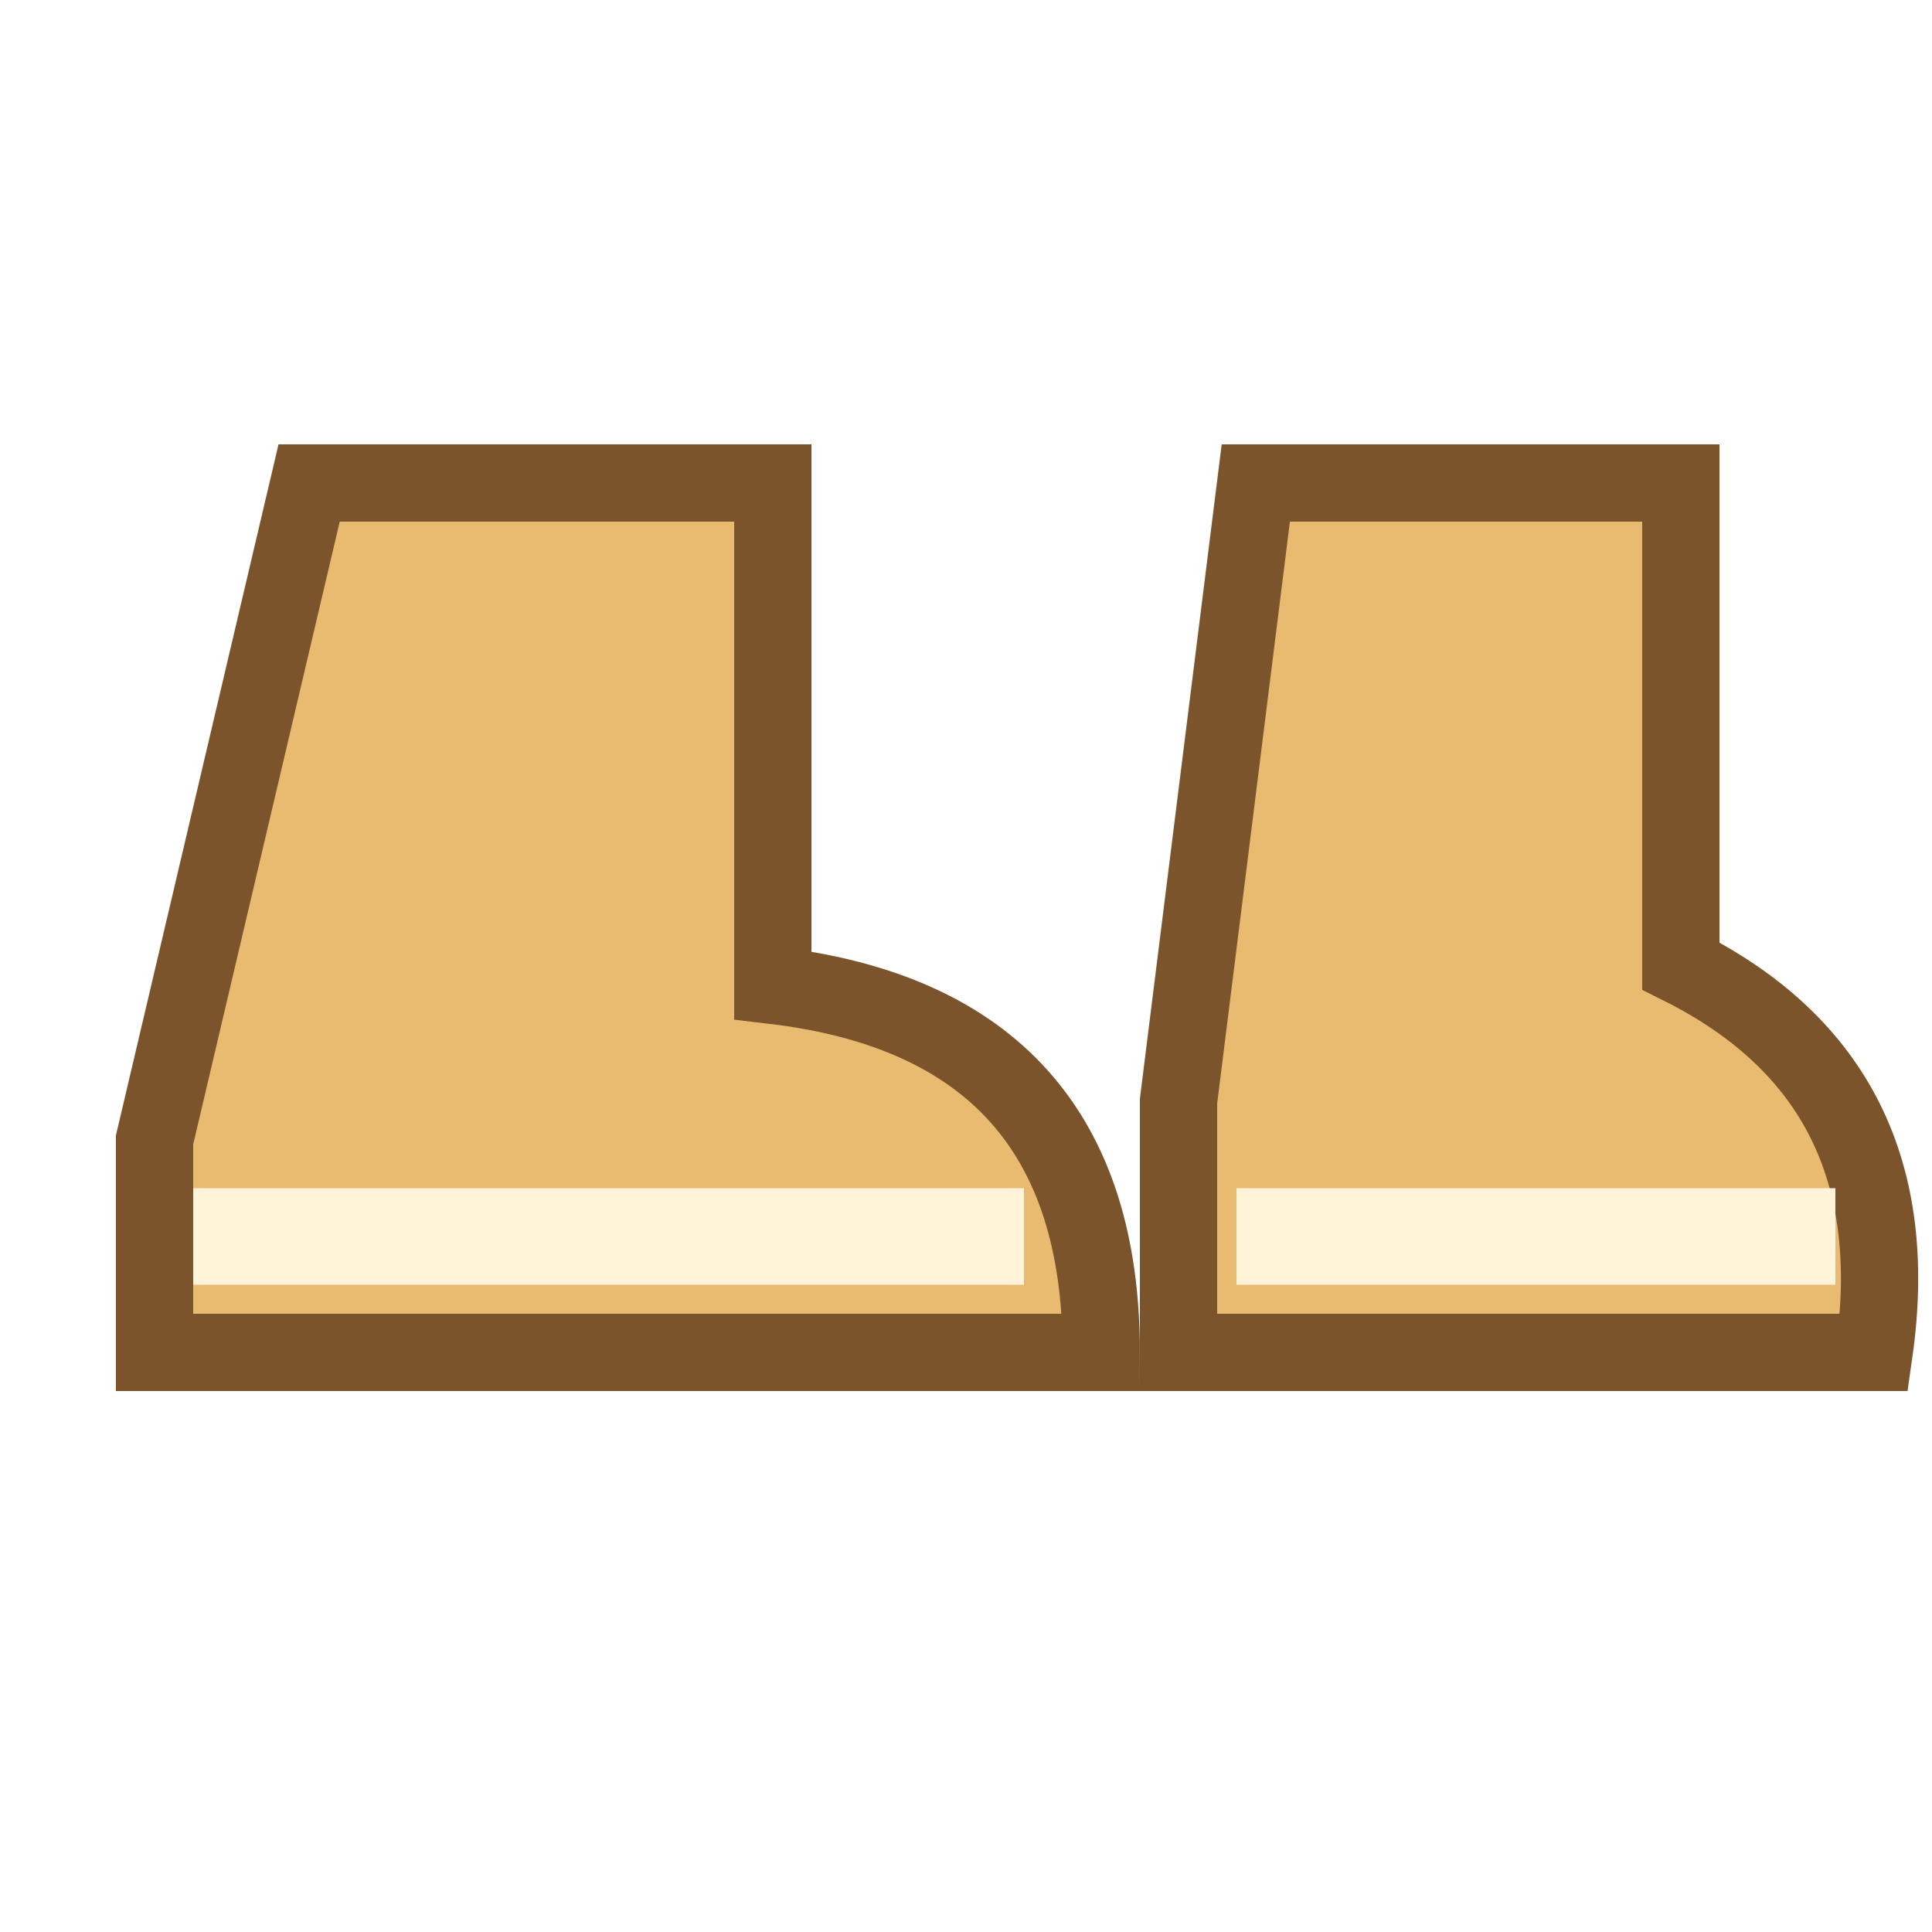
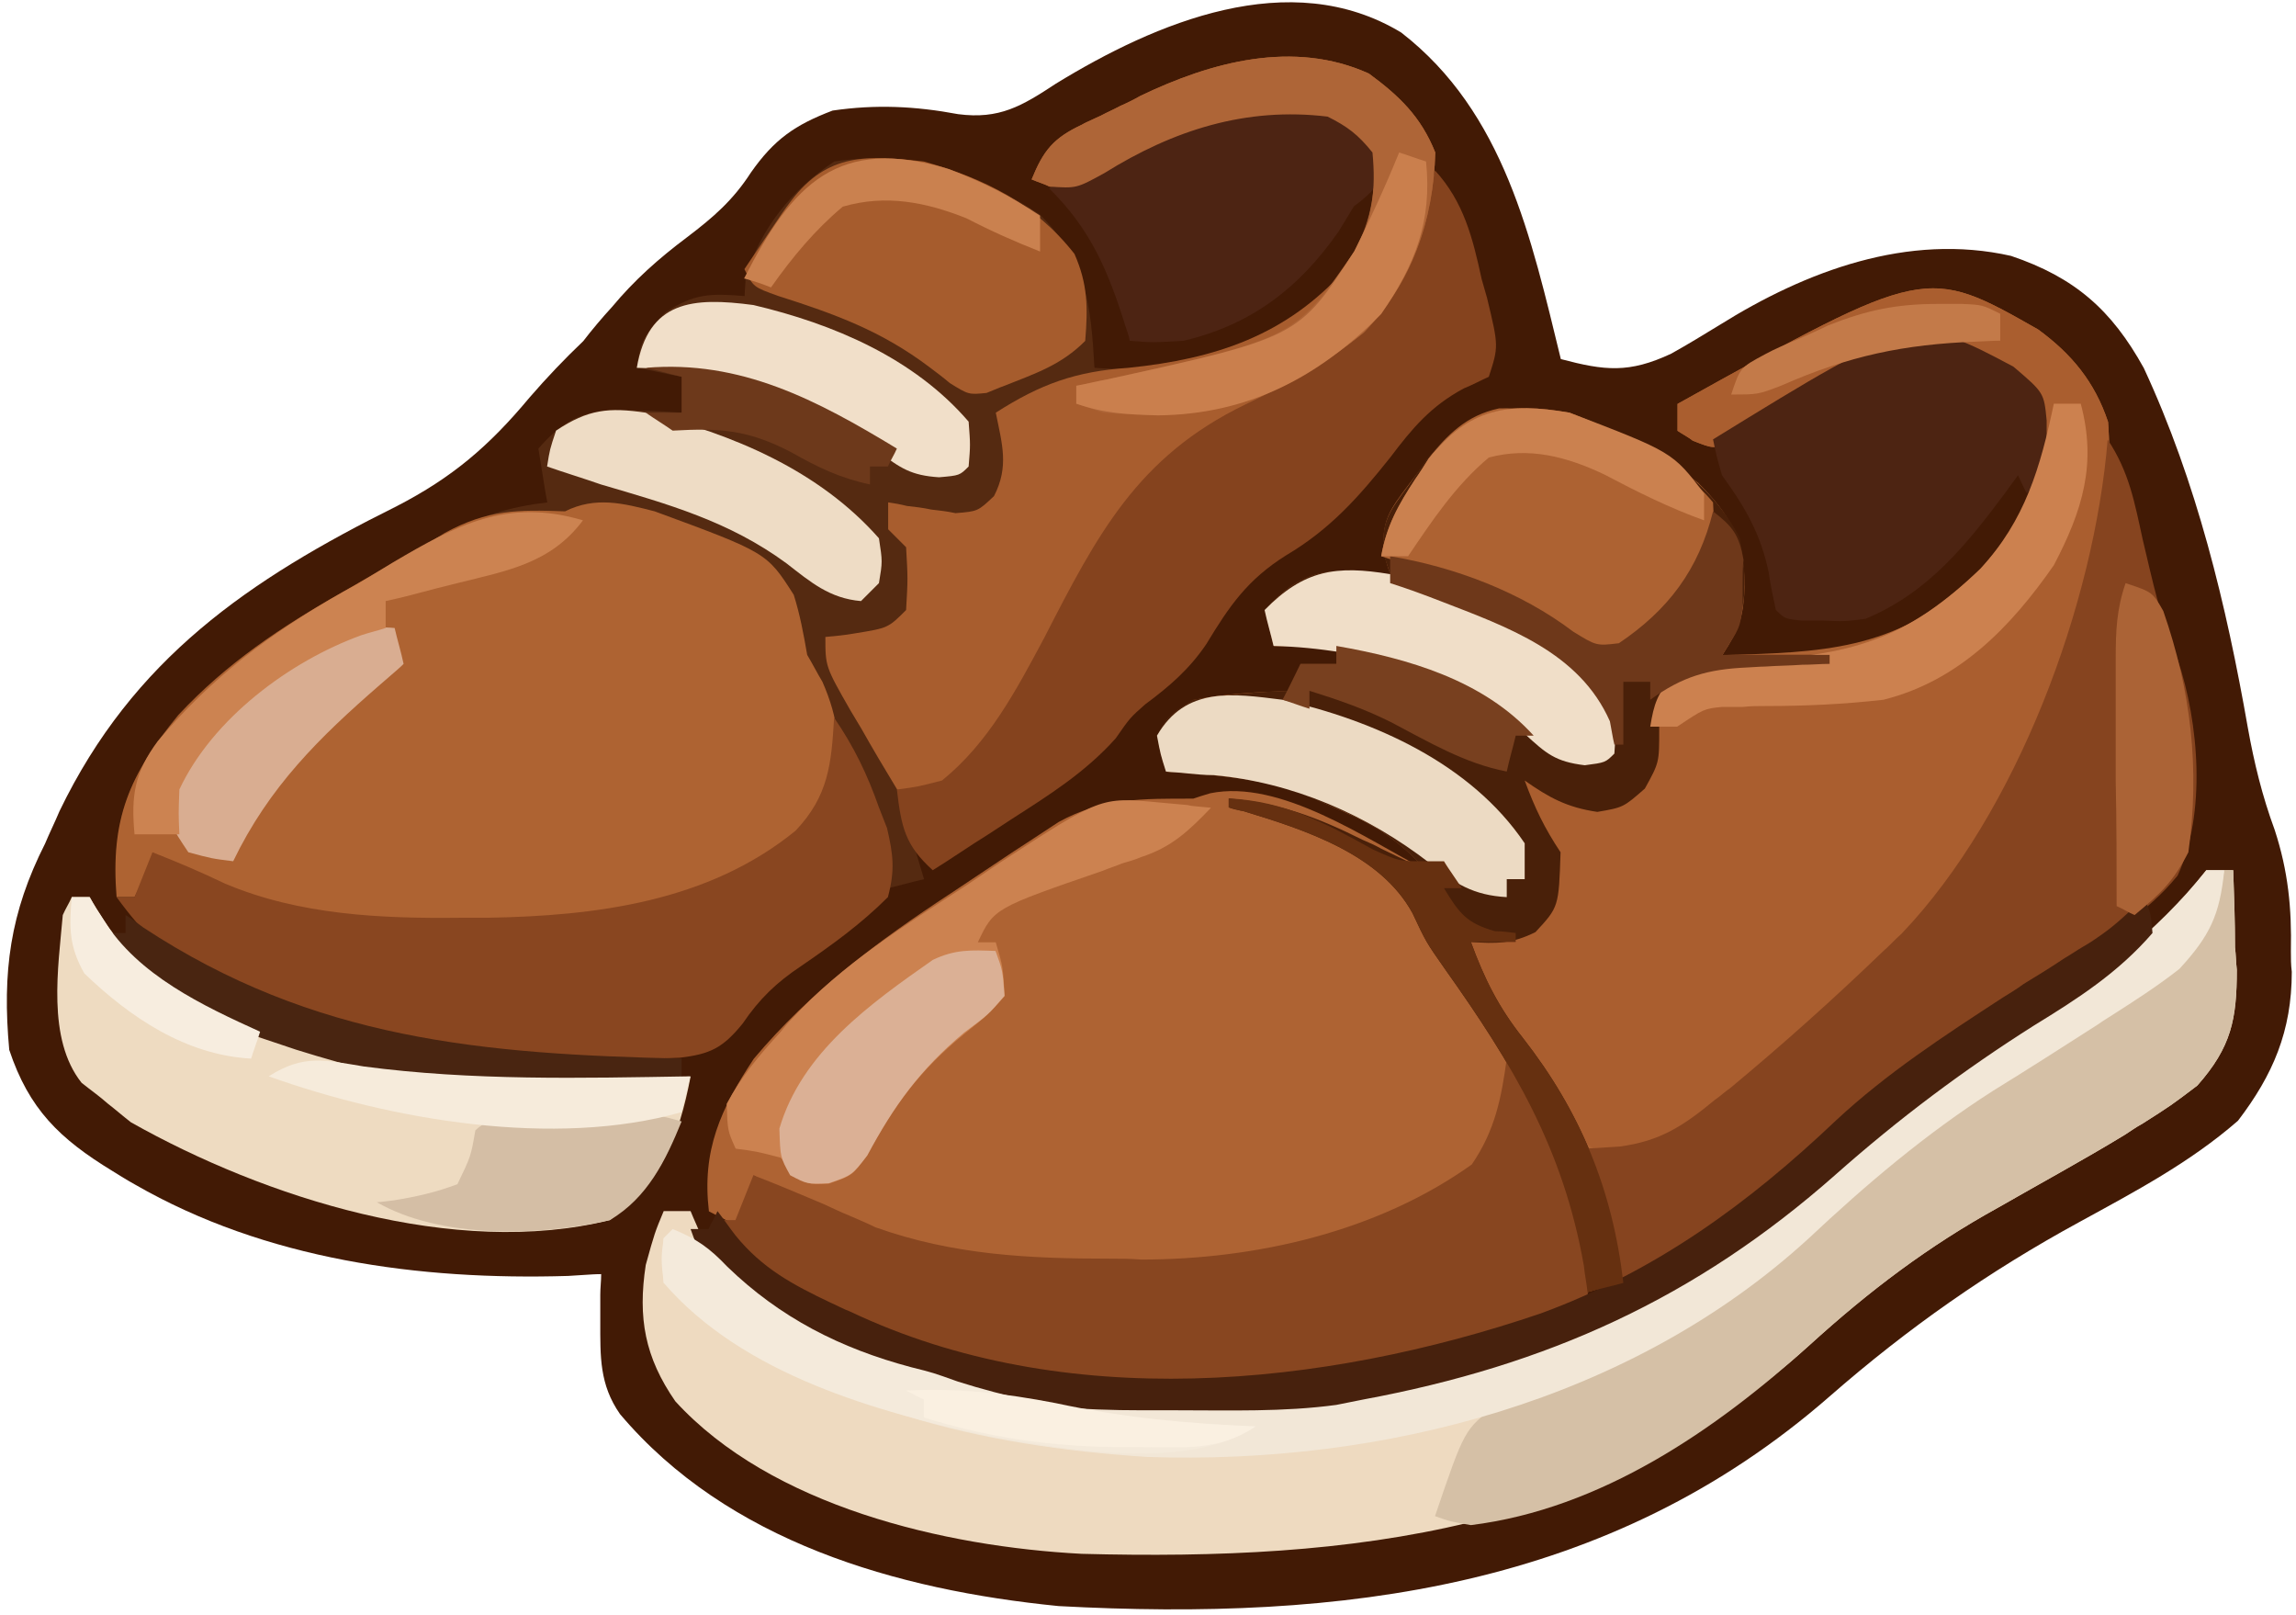
- <svg xmlns="http://www.w3.org/2000/svg" viewBox="0 0 100 100">
-   <path d="M16 25H40V51Q57 53 57 70H8V59Z M65 25H87V50Q99 56 97 70H61V57Z" fill="#e9bb71" stroke="#7c542b" stroke-width="4" />
-   <path d="M10 64H53M64 64H95" stroke="#fff4d8" stroke-width="5" />
+ <svg xmlns="http://www.w3.org/2000/svg" viewBox="0 0 256 180" width="256" height="180">
+   <path d="M0 0 C11.5 8.9 14.5 22.9 17.8 36.4 C22.7 37.7 25.4 38 30.1 35.8 C31.9 34.8 33.7 33.7 35.5 32.6 C45.1 26.6 56.5 22.3 68 24.9 C75.1 27.3 79.2 30.9 82.8 37.4 C88.7 50.1 92 63.8 94.4 77.5 C95.1 81.4 96 85.1 97.4 88.9 C98.9 93.5 99.3 97.6 99.2 102.4 C99.2 103.2 99.2 103.9 99.3 104.7 C99.3 111.3 97.2 116.2 93.3 121.3 C87.9 126 81.8 129.2 75.6 132.6 C65.5 138.1 56.5 144.4 47.8 152 C23.2 173.5 -6.6 177.1 -38.2 175.4 C-56.3 173.6 -75.1 168.2 -87.1 154 C-89.4 150.7 -89.3 147.6 -89.3 143.7 C-89.3 142.7 -89.3 141.7 -89.3 140.7 C-89.3 139.9 -89.2 139.2 -89.2 138.4 C-89.8 138.4 -89.8 138.4 -92.9 138.6 C-109.5 139.1 -126.6 136.8 -141.2 128.4 C-142.1 127.9 -142.9 127.4 -143.7 126.9 C-149.6 123.3 -153 120 -155.2 113.4 C-156 104.7 -155.1 98.1 -151.2 90.4 C-150.7 89.2 -150.1 88 -149.6 86.8 C-141.4 69.8 -128.5 61 -112 52.8 C-105.8 49.6 -101.7 46.1 -97.2 40.7 C-95.3 38.5 -93.3 36.4 -91.2 34.4 C-90.2 33.1 -89.1 31.8 -88 30.6 C-85.5 27.6 -82.8 25.2 -79.6 22.8 C-76.7 20.6 -74.5 18.7 -72.5 15.6 C-69.9 11.9 -67.6 10.3 -63.4 8.7 C-58.6 8 -54.2 8.2 -49.4 9.1 C-44.8 9.7 -42.3 8.2 -38.5 5.7 C-27.4 -1.1 -12.4 -7.5 0 0 Z " fill="#421A05" transform="translate(156.2305,3.625)" />
+   <path d="M0 0 C3.7 2.7 6.3 5.8 7.8 10.3 C9.2 28 -1.2 51.1 -12.2 64.7 C-21.7 75.6 -34.6 90.2 -49.2 92.3 C-48.3 96.9 -47.3 101.5 -46.2 106.3 C-47.6 106.6 -48.9 106.9 -50.2 107.3 C-50.3 106.8 -50.3 106.8 -50.7 104.3 C-52.1 96.5 -53.7 89.9 -58.2 83.3 C-58.6 84.5 -58.9 85.7 -59.3 86.9 C-61.6 92.9 -65.4 95.8 -71 98.7 C-89.5 106.8 -113.3 107.5 -132.2 100.3 C-136.1 98.5 -139.7 96.5 -143.2 94.3 C-143.6 96.3 -143.9 98.2 -144.2 100.3 C-145.6 99.6 -146.9 99 -148.2 98.3 C-149 91.5 -146.9 86.9 -143.2 81.3 C-136.9 73.8 -129.4 68.2 -121.3 62.9 C-119.5 61.7 -117.7 60.5 -115.9 59.3 C-114.7 58.5 -113.5 57.7 -112.4 57 C-111.3 56.3 -110.3 55.6 -109.2 54.9 C-104.3 52.2 -99.8 52.3 -94.2 52.3 C-93.6 52.1 -93 51.9 -92.3 51.7 C-84.5 50.1 -74.9 56.8 -68.2 60.3 C-71.2 57 -73.8 55.3 -77.8 53.6 C-78.3 53.4 -78.3 53.4 -80.7 52.3 C-84.5 50.7 -87.8 50.1 -91.9 49.7 C-92.9 49.6 -93.9 49.5 -94.9 49.5 C-95.3 49.4 -95.3 49.4 -97.2 49.3 C-97.8 47.4 -97.8 47.4 -98.2 45.3 C-97 43.1 -97 43.1 -94.2 41.3 C-90.6 40.6 -87 40.4 -83.2 40.3 C-82.9 39.3 -82.6 38.3 -82.2 37.3 C-80.9 37.3 -79.6 37.3 -78.2 37.3 C-78.2 36.6 -78.2 36 -78.2 35.3 C-80.6 35.3 -82.9 35.3 -85.2 35.3 C-85.4 34.6 -85.4 34.6 -86.2 31.3 C-84 28.9 -82.2 27.4 -78.9 27 C-76.7 27 -74.5 27.1 -72.2 27.3 C-72.5 26.6 -72.7 25.8 -72.9 25.1 C-73.3 21.4 -72.3 20.1 -70.1 17.2 C-69.4 16.3 -68.8 15.5 -68.2 14.6 C-65.8 11.7 -63.8 9.6 -60.1 8.8 C-51.5 8.6 -44.6 11.8 -37.9 17.1 C-34.3 20.7 -32.8 23.4 -32.7 28.6 C-32.9 32.1 -33.2 33.2 -35.2 36.3 C-24.2 36 -16 35.8 -7.5 28 C-3.1 23.4 -0.1 18.5 0.3 12 C-0.2 8.3 -0.2 8.3 -2.1 5.8 C-6.3 2.7 -10.2 2.6 -15.2 3.3 C-22.3 5.3 -28.7 8.1 -34.6 12.6 C-36.2 13.3 -36.2 13.3 -38.5 12.4 C-39 12 -39.6 11.7 -40.2 11.3 C-40.2 10.3 -40.2 9.3 -40.2 8.3 C-12.5 -7.1 -12.5 -7.1 0 0 Z " fill="#AE6333" transform="translate(227.2422,36.72266)" />
+   <path d="M0 0 C3.4 2.5 5.8 4.8 7.4 8.8 C7.2 16.4 4.8 23.3 -0.5 28.8 C-4.6 32.2 -9 34.6 -13.8 36.9 C-25.8 42.7 -30.3 51.4 -36.2 62.9 C-39.3 68.7 -42.4 74.6 -47.6 78.8 C-49.3 79.1 -50.9 79.5 -52.6 79.8 C-51.6 83.1 -50.6 86.4 -49.6 89.8 C-50.9 90.1 -52.3 90.5 -53.6 90.8 C-53.8 90 -54 89.2 -54.2 88.3 C-54.5 87.2 -54.7 86.2 -55 85.1 C-55.3 84 -55.5 82.9 -55.8 81.8 C-56.5 79.2 -57.3 77.1 -58.6 74.8 C-58.8 75.8 -59 76.8 -59.1 77.9 C-60.7 83.1 -64.1 86 -68.6 88.8 C-85.9 96.5 -108.5 97.9 -126.6 91.8 C-129.1 90.6 -131.3 89.3 -133.6 87.8 C-134.3 87.8 -134.9 87.8 -135.6 87.8 C-136.3 89.1 -136.9 90.4 -137.6 91.8 C-138.3 91.8 -138.9 91.8 -139.6 91.8 C-140.3 83.1 -138.2 78.2 -132.8 71.5 C-126.9 65.2 -120.1 61 -112.6 56.8 C-112 56.4 -111.3 56.1 -110.7 55.7 C-108.7 54.6 -106.7 53.5 -104.7 52.4 C-104.1 52 -103.5 51.7 -102.8 51.3 C-99.1 49.3 -95.8 48.3 -91.6 47.8 C-91.8 46.8 -91.8 46.8 -92.6 41.8 C-90.2 39.1 -88.4 37.9 -84.8 37.5 C-82.1 37.5 -79.4 37.6 -76.6 37.8 C-76.6 36.5 -76.6 35.2 -76.6 33.8 C-78.3 33.5 -79.9 33.1 -81.6 32.8 C-81.3 29.8 -80.6 28.8 -78.4 26.6 C-75.2 24.5 -73.4 24.5 -69.6 24.8 C-69.6 24.1 -69.5 23.5 -69.5 22.8 C-67.9 17.3 -64.3 12.9 -59.6 9.8 C-51.1 8.5 -43.7 11.1 -36.7 15.7 C-31.5 20.9 -31 25.7 -30.6 32.8 C-21.7 33.5 -13.1 31.2 -6.1 25.5 C-1.8 21.3 0.1 17.6 0.7 11.6 C0.4 8.8 0.4 8.8 -1 7 C-5.2 3.9 -9.6 4.3 -14.6 4.8 C-20 6.2 -24.8 8.2 -29.5 11.1 C-32.6 12.8 -32.6 12.8 -35.6 12.6 C-36.2 12.3 -36.9 12.1 -37.6 11.8 C-36.3 8.6 -35.2 7.2 -32 5.7 C-31.3 5.4 -30.6 5 -29.9 4.7 C-29.5 4.5 -29.5 4.5 -27.7 3.6 C-27 3.3 -26.2 2.9 -25.5 2.5 C-17.6 -1.3 -8.4 -3.8 0 0 Z " fill="#552A11" transform="translate(152.6289,8.199219)" />
+   <path d="M0 0 C1 0 2 0 3 0 C3.1 2.9 3.2 5.7 3.2 8.6 C3.3 9.4 3.3 10.2 3.4 11.1 C3.4 16.6 2.8 19.7 -1 24 C-3.9 26.2 -3.9 26.2 -7.2 28.3 C-7.6 28.5 -7.6 28.5 -9.1 29.5 C-13.7 32.3 -18.5 34.9 -23.2 37.6 C-31 41.9 -37.6 46.9 -44.2 52.9 C-67.2 73.8 -95.2 77 -125.4 76.2 C-140.7 75.4 -160 70.9 -170.7 59.2 C-174.1 54.3 -174.9 49.9 -174 44 C-173 40.4 -173 40.4 -172 38 C-171 38 -170 38 -169 38 C-168.6 39 -168.1 40 -167.7 41.1 C-162.7 49.9 -150.7 54 -141.5 56.6 C-123.8 61.5 -102.6 60.8 -85 56 C-84.7 55.9 -84.7 55.9 -83 55.5 C-68.1 51.5 -55.6 45.3 -44 35 C-36.4 28.2 -28.7 22.3 -20 16.9 C-6.9 8.5 -6.9 8.5 -2.1 2.6 C-1.4 1.7 -0.7 0.9 0 0 Z " fill="#EEDAC0" transform="translate(246,97)" />
+   <path d="M0 0 C12.5 4.6 12.5 4.6 15.5 9.3 C16.2 11.5 16.6 13.7 17 16 C17.6 17 18.1 18 18.7 19 C20.5 23.1 20.9 26.6 20 31 C16.2 38.4 8.5 41.5 1.1 44 C-14.6 48 -36.8 49 -51.2 40.8 C-52.2 40.2 -53.1 39.6 -54 39 C-54.7 39 -55.3 39 -56 39 C-56.7 40.3 -57.3 41.6 -58 43 C-58.7 43 -59.3 43 -60 43 C-60.7 34.3 -58.6 29.4 -53.1 22.7 C-47.7 16.9 -41.7 12.9 -34.8 9 C-32.9 7.9 -31 6.8 -29.1 5.7 C-27.8 5 -26.5 4.2 -25.2 3.5 C-24.6 3.1 -24 2.8 -23.4 2.4 C-18.6 -0.2 -15.3 -0.2 -10 0 C-6.6 -1.7 -3.5 -0.9 0 0 Z " fill="#AE6332" transform="translate(73,57)" />
+   <path d="M0 0 C3.7 2.7 6.3 5.8 7.8 10.3 C9.2 28 -1.2 51.1 -12.2 64.7 C-20.5 74.3 -32.9 88.3 -45.3 92.2 C-48.2 92.3 -48.2 92.3 -50.4 90.7 C-52.3 88.1 -54.1 85.6 -55.7 82.8 C-57.5 79.9 -59.2 77.3 -61.5 74.7 C-63.2 72.3 -63.2 72.3 -63.2 68.3 C-62.7 68.1 -62.7 68.1 -59.9 67.5 C-56.2 66.3 -56.2 66.3 -54.2 63.3 C-54.7 56.8 -54.7 56.8 -57.2 54.3 C-57.2 53 -57.2 51.6 -57.2 50.3 C-53.4 51.2 -53.4 51.2 -52.2 52.3 C-49.4 52.6 -49.4 52.6 -46.2 52.3 C-44.4 50.7 -44.4 50.7 -43.2 48.3 C-43.3 47.1 -43.3 46 -43.4 44.8 C-43.2 41.3 -43.2 41.3 -41.2 39.1 C-37.6 36.9 -35.2 36.8 -31 36.7 C-20.3 36.3 -14.3 34.2 -6.4 26.7 C-2.4 22.2 -0.1 18.1 0.3 12 C-0.2 8.3 -0.2 8.3 -2.1 5.8 C-6.3 2.7 -10.2 2.6 -15.2 3.3 C-22.3 5.3 -28.7 8.1 -34.6 12.6 C-36.2 13.3 -36.2 13.3 -38.5 12.4 C-39 12 -39.6 11.7 -40.2 11.3 C-40.2 10.3 -40.2 9.3 -40.2 8.3 C-12.5 -7.1 -12.5 -7.1 0 0 Z " fill="#AA5E2F" transform="translate(227.2422,36.72266)" />
+   <path d="M0 0 C7.6 2.6 15.2 6.6 19 14 C19.9 19 19.9 22.7 17 27 C21 27 24.9 27 29 27 C29 27.3 29 27.7 29 28 C28.5 28 28.5 28 25.9 28.1 C24.5 28.2 23.1 28.2 21.8 28.3 C21.1 28.3 20.4 28.4 19.7 28.4 C15.6 28.6 12.8 28.9 10 32 C10 33.1 10 34.2 10 35.4 C10 39 10 39 8.4 41.9 C6 44 6 44 3.1 44.5 C-0.3 44 -2.3 42.9 -5 41 C-3.9 44 -2.8 46.3 -1 49 C-1.2 55.1 -1.2 55.1 -3.8 57.9 C-6.4 59.2 -8.2 59.2 -11 59 C-9.5 63.1 -7.9 66.3 -5.2 69.7 C1.2 77.9 4.8 86.6 6 97 C5.3 97.2 5.3 97.2 2 98 C1.9 97 1.7 96.1 1.6 95.1 C-0.7 82 -6.3 72.7 -13.9 62 C-16 59 -16 59 -17.5 55.8 C-21.1 49.2 -29.5 46.5 -36.4 44.4 C-36.9 44.3 -37.5 44.2 -38 44 C-38 43.7 -38 43.3 -38 43 C-32.4 43.5 -28.1 45.1 -23.1 47.6 C-22.4 47.9 -21.7 48.2 -21 48.6 C-19.3 49.4 -17.7 50.2 -16 51 C-18.9 47.8 -21.6 46 -25.6 44.3 C-26.5 43.9 -27.5 43.5 -28.4 43.1 C-32.3 41.5 -35.6 40.8 -39.7 40.4 C-40.7 40.4 -41.7 40.3 -42.7 40.2 C-43.1 40.2 -43.1 40.2 -45 40 C-45.6 38.1 -45.6 38.1 -46 36 C-44.8 33.8 -44.8 33.8 -42 32 C-38.3 31.4 -34.7 31.1 -31 31 C-30.7 30 -30.3 29 -30 28 C-28.7 28 -27.4 28 -26 28 C-26 27.3 -26 26.7 -26 26 C-28.3 26 -30.6 26 -33 26 C-33.3 24.7 -33.7 23.4 -34 22 C-31.7 19.6 -30 18.1 -26.7 17.7 C-24.4 17.7 -22.2 17.8 -20 18 C-20.2 17.3 -20.5 16.6 -20.7 15.8 C-21.1 12.1 -20 10.9 -17.8 7.9 C-17.2 7 -16.6 6.2 -16 5.3 C-11.2 -0.3 -7.2 -1.2 0 0 Z " fill="#492009" transform="translate(175,46)" />
+   <path d="M0 0 C2.4 3.6 3 7 3.9 11.1 C5 15.7 5.9 20.1 7.8 24.5 C10.2 31.6 11 41.7 7.8 48.6 C6 50.8 4.2 52.3 2 54 C1.2 54.6 0.5 55.2 -0.3 55.8 C-4.6 58.9 -9 61.6 -13.5 64.4 C-20.9 69.1 -27.4 74.5 -33.8 80.4 C-37.8 84.1 -42 87.2 -46.5 90.1 C-47.1 90.5 -47.7 90.9 -48.4 91.3 C-49.9 92.3 -51.4 93.2 -53 94 C-53.7 93.7 -54.3 93.3 -55 93 C-55.6 90.7 -56.2 88.3 -56.6 85.9 C-56.9 84.6 -57.1 83.4 -57.4 82 C-57.6 81 -57.8 80 -58 79 C-57.4 79 -57.4 79 -54.4 78.8 C-49.9 78.2 -47.3 76.5 -43.8 73.6 C-43.2 73.2 -42.7 72.7 -42.1 72.3 C-36.2 67.4 -30.5 62.3 -25 57 C-24.3 56.4 -23.7 55.7 -23 55.1 C-10.1 41.6 -1.5 18.3 0 0 Z " fill="#86441F" transform="translate(235,49)" />
+   <path d="M0 0 C5.8 5.4 8.7 13.5 9.1 21.3 C9.1 23.2 9.1 25.1 9 27 C-15.5 37.6 -45.1 40.5 -70.4 30.7 C-77.2 27.6 -83.7 24.3 -88 18 C-87.3 18 -86.7 18 -86 18 C-85.3 16.3 -84.7 14.7 -84 13 C-81.4 14 -78.8 15.1 -76.2 16.2 C-75.3 16.6 -74.3 17.1 -73.3 17.5 C-72.4 17.9 -71.4 18.3 -70.4 18.8 C-61.7 21.9 -53.3 22.3 -44.1 22.3 C-43 22.3 -41.9 22.3 -40.8 22.4 C-28 22.4 -14.4 19.3 -3.9 11.8 C-1.3 8 -0.6 4.4 0 0 Z " fill="#884620" transform="translate(168,118)" />
+   <path d="M0 0 C3.2 3.5 4.2 7.5 5.2 12.1 C5.4 12.8 5.6 13.5 5.8 14.2 C7.1 19.6 7.1 19.6 6 23 C5.1 23.4 4.2 23.9 3.2 24.3 C-0.5 26.3 -2.5 28.7 -5 32 C-8.5 36.4 -11.7 40 -16.6 42.9 C-20.9 45.6 -22.9 48.5 -25.5 52.8 C-27.4 55.6 -29.6 57.5 -32.3 59.5 C-34 61 -34 61 -35.6 63.3 C-39 67.1 -43 69.6 -47.2 72.3 C-48.1 72.9 -48.9 73.4 -49.8 74 C-51.9 75.3 -53.9 76.7 -56 78 C-59.1 75.2 -59.5 73.2 -60 69 C-59.2 68.7 -58.3 68.4 -57.4 68.1 C-48.9 63.6 -44.8 53.3 -40.8 45 C-35.2 33.8 -27.9 27.9 -16.8 22.4 C-7.5 17.8 -4.2 12.1 -0.7 2.4 C-0.5 1.6 -0.2 0.8 0 0 Z " fill="#85431E" transform="translate(160,19)" />
+   <path d="M0 0 C3.4 2.5 5.8 4.8 7.4 8.8 C7.2 16.4 4.8 23.3 -0.5 28.8 C-4.6 32.2 -9 34.6 -13.8 36.9 C-25.8 42.7 -30.3 51.4 -36.2 62.9 C-39.3 68.7 -42.4 74.6 -47.6 78.8 C-50.3 79.5 -50.3 79.5 -52.6 79.8 C-54 77.5 -55.3 75.3 -56.6 73 C-57 72.3 -57.4 71.7 -57.8 71 C-60.6 66.1 -60.6 66.1 -60.6 62.8 C-59.5 62.7 -58.4 62.6 -57.3 62.4 C-53.6 61.8 -53.6 61.8 -51.6 59.8 C-51.4 56.3 -51.4 56.3 -51.6 52.8 C-52.3 52.1 -52.9 51.5 -53.6 50.8 C-53.6 49.8 -53.6 48.8 -53.6 47.8 C-52.9 47.9 -52.3 48 -51.5 48.2 C-50.6 48.3 -49.7 48.4 -48.8 48.6 C-47.9 48.7 -47 48.8 -46.1 49 C-43.6 48.8 -43.6 48.8 -41.8 47.1 C-40.1 43.8 -40.9 41.3 -41.6 37.8 C-36.6 34.6 -32.7 33.2 -26.8 32.8 C-17.1 31.8 -9.2 29.2 -2.6 21.8 C-0 17.7 1 13.6 0.4 8.8 C-1.2 6.8 -2.4 5.9 -4.6 4.8 C-13.7 3.7 -21.8 6.3 -29.5 11.1 C-32.6 12.8 -32.6 12.8 -35.6 12.6 C-36.2 12.3 -36.9 12.1 -37.6 11.8 C-36.3 8.6 -35.2 7.2 -32 5.7 C-31.3 5.4 -30.6 5 -29.9 4.7 C-29.5 4.5 -29.5 4.5 -27.7 3.6 C-27 3.3 -26.2 2.9 -25.5 2.5 C-17.6 -1.3 -8.4 -3.8 0 0 Z " fill="#A85D2E" transform="translate(152.6289,8.199219)" />
+   <path d="M0 0 C2.2 3.2 3.7 6.3 5 10 C5.3 10.8 5.6 11.5 5.9 12.3 C6.6 15.3 6.8 17 6 20 C3 23 -0.2 25.3 -3.7 27.7 C-6.4 29.5 -8.3 31.3 -10.2 34.1 C-12.4 36.8 -13.8 37.5 -17.2 37.9 C-19.2 38 -21.1 38 -23 38 C-24.3 38.1 -25.7 38.1 -27 38.2 C-41.5 38.7 -54.7 36.5 -67.8 30.1 C-68.5 29.8 -69.1 29.5 -69.8 29.2 C-74.3 26.8 -77 24.1 -80 20 C-79.3 20 -78.7 20 -78 20 C-77.3 18.3 -76.7 16.7 -76 15 C-73.2 16.1 -70.6 17.2 -67.9 18.5 C-59.6 22 -50.5 22.4 -41.7 22.3 C-41.2 22.3 -41.2 22.3 -38.7 22.3 C-26.5 22.1 -14 20.5 -4.3 12.6 C-0.6 8.7 -0.3 5.1 0 0 Z " fill="#894620" transform="translate(93,80)" />
+   <path d="M0 0 C0.3 0 0.7 0 1 0 C1.1 2.9 1.2 5.7 1.2 8.6 C1.3 9.4 1.3 10.2 1.4 11.1 C1.4 16.6 0.8 19.7 -3 24 C-5.9 26.2 -5.9 26.2 -9.2 28.3 C-9.9 28.7 -10.5 29.1 -11.1 29.5 C-15.7 32.3 -20.5 34.9 -25.2 37.6 C-33 41.9 -39.6 46.9 -46.2 52.9 C-56.7 62.4 -69.5 71.2 -84 73 C-86.3 72.6 -86.3 72.6 -88 72 C-84.7 62.3 -84.7 62.3 -81.2 59.7 C-79.8 59.1 -78.3 58.5 -76.9 58 C-64 53.5 -53.6 46.3 -43.8 37.1 C-34.9 29 -24.7 22.7 -14.5 16.4 C-2.5 9.1 -2.5 9.1 -0.3 1.7 C-0.2 1.1 -0.1 0.6 0 0 Z " fill="#D5C0A6" transform="translate(248,97)" />
+   <path d="M0 0 C0.7 0 1.3 0 2 0 C2.5 0.9 3 1.7 3.6 2.6 C9.9 12.5 23.9 16.2 34.7 18.8 C46 20.9 57.6 20.3 69 20 C67.7 26.8 65.7 31.8 60 36 C42.7 40.3 21.5 33.5 6.6 25.1 C5.7 24.4 4.9 23.7 4 23 C3.1 22.2 2.1 21.5 1.1 20.7 C-2.8 15.8 -1.5 7.8 -1 2 C-0.7 1.3 -0.3 0.7 0 0 Z " fill="#EEDBC1" transform="translate(8,100)" />
+   <path d="M0 0 C0.7 0 1.3 0 2 0 C1.5 5 0.4 7.3 -3 11 C-5.3 12.8 -7.6 14.3 -10.1 15.9 C-10.7 16.3 -11.4 16.7 -12.1 17.2 C-16 19.7 -19.9 22.2 -23.8 24.6 C-31.3 29.4 -37.9 35 -44.4 41.1 C-64.1 59.1 -91.8 66.3 -118.1 65.4 C-136.6 64.2 -154.7 60.1 -169 48 C-170 47.3 -171 46.7 -172 46 C-172.2 43.4 -172.2 43.4 -172 41 C-170.7 41 -169.4 41 -168 41 C-166.6 42.6 -165.3 44.3 -164 46 C-157.2 50.9 -150.1 54 -142 56 C-140.9 56.4 -139.9 56.7 -138.8 57.1 C-122.6 62.2 -101.1 60.4 -85 56 C-84.7 55.9 -84.7 55.9 -83 55.5 C-68.1 51.5 -55.6 45.3 -44 35 C-36.4 28.2 -28.7 22.3 -20 16.9 C-12.3 12 -5.7 7.1 0 0 Z " fill="#F2E7D7" transform="translate(246,97)" />
+   <path d="M0 0 C3.4 2.9 3.4 2.9 3.7 6 C3.7 6.4 3.7 6.4 3.7 8.1 C3.7 8.8 3.7 9.5 3.7 10.2 C3.5 12.1 3.5 12.1 1.5 14.1 C1.3 13.8 1.3 13.8 0.5 12.1 C0.1 12.7 -0.4 13.3 -0.8 13.9 C-5.2 19.8 -9.5 25.2 -16.5 28.1 C-18.8 28.4 -18.8 28.4 -21.2 28.3 C-22 28.3 -22.8 28.3 -23.6 28.3 C-25.5 28.1 -25.5 28.1 -26.5 27.1 C-26.8 25.7 -27.1 24.3 -27.3 22.9 C-28.2 18.6 -29.9 15.7 -32.5 12.1 C-33.1 10 -33.1 10 -33.5 8.1 C-10.9 -5.8 -10.9 -5.8 0 0 Z " fill="#4D2412" transform="translate(224.5,40.875)" />
+   <path d="M0 0 C6 2.3 11.8 5 16 10 C16.4 15.4 14.6 17.8 11.2 21.9 C9.2 24.1 7.7 25.7 5 26.9 C2.2 27 0.9 26 -1.4 24.4 C-7.6 20.4 -14 18.3 -21 16 C-20.4 12.6 -19.1 10.3 -17.2 7.4 C-16.7 6.7 -16.2 5.9 -15.7 5.1 C-11.2 -0.5 -6.9 -1.2 0 0 Z " fill="#AD6232" transform="translate(175,46)" />
+   <path d="M0 0 C0.8 1.7 0.8 1.7 1 4 C-2.8 8.4 -7.3 11.3 -12.2 14.3 C-20.1 19.3 -27.3 24.7 -34.3 30.9 C-49.9 44.7 -66.5 52.2 -87 56 C-88 56.2 -89 56.4 -90 56.6 C-95.9 57.4 -101.9 57.2 -107.9 57.2 C-109.1 57.2 -110.3 57.2 -111.6 57.2 C-118.4 57.2 -124.5 56.8 -131 55 C-131.9 54.8 -132.9 54.6 -133.9 54.4 C-143.4 52 -152.9 48.1 -160 41 C-161.4 38.7 -161.4 38.7 -162 37 C-161.3 37 -160.7 37 -160 37 C-159.7 36.3 -159.3 35.7 -159 35 C-158.3 35.9 -157.7 36.8 -157 37.7 C-154 41.4 -150.6 43.2 -146.4 45.2 C-145.7 45.5 -145 45.9 -144.2 46.2 C-120.4 57.5 -91.6 54.7 -67.2 46.4 C-54.4 41.7 -44.1 34.2 -34.3 24.9 C-28.6 19.6 -22.3 15.5 -15.7 11.2 C-14.9 10.7 -14.2 10.3 -13.4 9.7 C-11.9 8.8 -10.3 7.8 -8.8 6.8 C-8.1 6.4 -7.4 5.9 -6.7 5.5 C-6 5.1 -5.4 4.7 -4.7 4.2 C-3 3 -1.5 1.6 0 0 Z " fill="#47210D" transform="translate(239,100)" />
+   <path d="M0 0 C6.8 1.9 12.4 4.7 16.8 10.3 C18.3 13.7 18.3 16.3 18 20 C15.3 22.7 12.5 23.6 9 25 C8.7 25.1 8.7 25.1 7 25.8 C5 26 5 26 2.9 24.7 C2.2 24.1 1.4 23.5 0.6 22.9 C-4.7 18.9 -9.9 17 -16.2 15 C-19 14 -19 14 -20 12 C-18.9 10.4 -17.8 8.7 -16.7 7.1 C-16.1 6.2 -15.5 5.3 -14.8 4.4 C-10.7 -1 -6.3 -0.7 0 0 Z " fill="#A65C2D" transform="translate(103,18)" />
+   <path d="M0 0 C1.1 0.1 2.2 0.2 3.3 0.3 C3.7 0.4 3.7 0.4 5.9 0.6 C3.4 3.2 1.5 5 -1.9 6.1 C-2.6 6.4 -3.3 6.6 -4 6.8 C-4.7 7.1 -5.4 7.3 -6.1 7.6 C-18.3 11.8 -18.3 11.8 -20.1 15.6 C-19.5 15.6 -18.8 15.6 -18.1 15.6 C-17.3 18.3 -17.3 18.3 -17.1 21.6 C-19 23.7 -19 23.7 -21.6 25.8 C-26.5 29.8 -29.5 33.8 -32.5 39.4 C-34.1 41.6 -34.1 41.6 -36.7 42.5 C-39.1 42.6 -39.1 42.6 -40.6 41.2 C-41.1 40.7 -41.6 40.1 -42.1 39.6 C-44.8 38.9 -44.8 38.9 -47.1 38.6 C-48 36.6 -48 36.6 -48.1 33.6 C-46.5 30.6 -44.4 28.1 -42.1 25.6 C-41.7 25.1 -41.3 24.6 -40.8 24.1 C-35.2 18 -28.2 13.7 -21.3 9.2 C-20.1 8.4 -18.8 7.5 -17.6 6.7 C-6.4 -0.6 -6.4 -0.6 0 0 Z " fill="#CC8250" transform="translate(129.125,89.4375)" />
+   <path d="M0 0 C1.9 1.8 1.9 1.8 2.9 4.3 C2.9 6.8 2.9 6.8 1.8 8.2 C1.2 8.8 0.6 9.3 -0.1 9.8 C-0.4 10.3 -0.4 10.3 -1.8 12.6 C-6.2 18.9 -11.5 23 -19.1 24.8 C-22.6 25 -22.6 25 -25.1 24.8 C-25.2 24.2 -25.4 23.7 -25.6 23.1 C-27.5 17 -29.5 12.3 -34.1 7.8 C-31.3 6.5 -28.6 5.2 -25.8 3.9 C-25 3.5 -24.3 3.1 -23.5 2.7 C-22.7 2.4 -21.9 2 -21.2 1.7 C-20.5 1.3 -19.8 1 -19.1 0.7 C-13.1 -1.9 -6.1 -2.4 0 0 Z " fill="#4D2413" transform="translate(151.0625,13.1875)" />
+   <path d="M0 0 C3.4 2.5 5.8 4.8 7.4 8.8 C7.2 16.4 4.7 23.4 -0.6 28.9 C-9.8 36.3 -17.8 38.8 -29.6 37.8 C-30.6 37.5 -31.6 37.1 -32.6 36.8 C-32.6 36.1 -32.6 35.5 -32.6 34.8 C-31.5 34.6 -30.4 34.3 -29.2 34.1 C-8.3 29.5 -8.3 29.5 -1.6 19.8 C0.4 16.1 0.8 13 0.4 8.8 C-1.2 6.8 -2.4 5.9 -4.6 4.8 C-13.7 3.7 -21.8 6.3 -29.5 11.1 C-32.6 12.8 -32.6 12.8 -35.6 12.6 C-36.2 12.3 -36.9 12.1 -37.6 11.8 C-36.3 8.6 -35.2 7.2 -32 5.7 C-31.7 5.5 -31.7 5.5 -29.9 4.7 C-29.2 4.3 -28.4 4 -27.7 3.6 C-27 3.3 -26.2 2.9 -25.5 2.5 C-17.6 -1.3 -8.4 -3.8 0 0 Z " fill="#AE6537" transform="translate(152.6289,8.199219)" />
+   <path d="M0 0 C10.2 2.3 21 7.1 27 16 C27 17.3 27 18.6 27 20 C26.3 20 25.7 20 25 20 C25 20.7 25 21.3 25 22 C21.3 21.8 19.2 20.5 16.4 18.2 C9.4 12.8 1.1 9.2 -7.7 8.4 C-8.7 8.4 -9.7 8.3 -10.7 8.2 C-11.5 8.1 -12.2 8.1 -13 8 C-13.6 6.1 -13.6 6.1 -14 4 C-10.8 -1.5 -5.6 -0.7 0 0 Z " fill="#ECDAC3" transform="translate(143,78)" />
+   <path d="M0 0 C9 2.6 18.8 6.7 25 14 C25.2 17.1 25.2 17.1 25 20 C24 21 24 21 21.7 21.3 C18.4 20.9 17.4 20 15 17.8 C6.9 11.2 -2.7 8.3 -13 8 C-13.3 6.7 -13.7 5.4 -14 4 C-9.6 -0.5 -6 -1 0 0 Z " fill="#F0DEC8" transform="translate(155,64)" />
+   <path d="M0 0 C9.7 2.4 19.3 6.4 26 14 C26.4 16.6 26.4 16.6 26 19 C25.3 19.7 24.7 20.3 24 21 C20.5 20.7 18.4 18.9 15.7 16.8 C9.3 12.1 2.5 10.2 -5 8 C-7 7.3 -9 6.7 -11 6 C-10.7 4.1 -10.7 4.1 -10 2 C-6.4 -0.4 -4.1 -0.6 0 0 Z " fill="#EEDCC5" transform="translate(72,46)" />
+   <path d="M0 0 C1 0 2 0 3 0 C4.8 6.7 3.2 11.9 0 18 C-4.8 24.9 -10.6 30.9 -19 33 C-23.4 33.5 -27.7 33.7 -32.1 33.7 C-33 33.7 -33.8 33.7 -34.7 33.8 C-35.4 33.8 -36.2 33.8 -37 33.8 C-39 34 -39 34 -42 36 C-43 36 -44 36 -45 36 C-44.6 33.5 -44.2 32.2 -42.4 30.4 C-39.1 28.5 -36.6 28.6 -32.8 28.5 C-22.1 28 -16 25.9 -8.2 18.4 C-3.2 13 -1.5 7.1 0 0 Z " fill="#CC814F" transform="translate(229,45)" />
+   <path d="M0 0 C8.9 2.1 17.9 5.9 24 13 C24.2 15.6 24.2 15.6 24 18 C23 19 23 19 20.7 19.2 C17.6 19 16.4 18.2 13.9 16.3 C5.7 10.5 -2.9 7.2 -13 7 C-11.7 -0.5 -6.8 -0.9 0 0 Z " fill="#F1DFC9" transform="translate(84,34)" />
+   <path d="M0 0 C0.8 2.2 0.8 2.2 1 5 C-0.8 7.1 -0.8 7.1 -3.5 9.1 C-8.4 13.2 -11.3 17.2 -14.3 22.8 C-16 25 -16 25 -18.6 25.9 C-21 26 -21 26 -22.9 25 C-24 23 -24 23 -24.1 19.8 C-21.6 11.3 -14 5.9 -7 1 C-4.5 -0.2 -2.7 -0.1 0 0 Z " fill="#DBB095" transform="translate(111,106)" />
+   <path d="M0 0 C2.7 1.1 4.1 2.1 6.1 4.2 C12 9.9 18.7 13.3 26.6 15.4 C29 16 29 16 31.8 17 C42.5 20.4 53.8 21.5 65 22 C57.5 27 43.9 24.6 35.4 23.1 C22.7 20.4 7.8 16.2 -1 6 C-1.3 3.3 -1.3 3.3 -1 1 C-0.7 0.7 -0.3 0.3 0 0 Z " fill="#F4EADB" transform="translate(75,137)" />
+   <path d="M0 0 C0.3 1.3 0.7 2.6 1 4 C0.6 4.4 0.6 4.4 -1.6 6.3 C-8.4 12.2 -14 17.7 -18 26 C-20.4 25.7 -20.4 25.7 -23 25 C-25 22 -25 22 -25 19.8 C-21.6 10.3 -10.6 -1 0 0 Z " fill="#D9AD91" transform="translate(44,70)" />
+   <path d="M0 0 C-3.6 4.8 -8.4 5.6 -14 7 C-14.8 7.2 -15.6 7.4 -16.4 7.6 C-18.3 8.1 -20.1 8.6 -22 9 C-22 10 -22 11 -22 12 C-22.9 12.3 -23.8 12.5 -24.7 12.8 C-32.7 15.7 -41.3 22.1 -45 30 C-45.1 32.7 -45.1 32.7 -45 35 C-46.6 35 -48.3 35 -50 35 C-50.4 30.7 -50 28.1 -47.4 24.6 C-41.4 17.5 -34.9 12.6 -26.8 8 C-24.9 7 -23 5.8 -21.2 4.7 C-14.1 0.5 -8.4 -2.5 0 0 Z " fill="#CC8351" transform="translate(65,58)" />
+   <path d="M0 0 C1 0.3 2 0.7 3 1 C3.7 7.6 1.8 12.5 -2 18 C-9 25.1 -16.9 29.2 -26.9 29.3 C-30.3 29.2 -32.8 29.1 -36 28 C-36 27.3 -36 26.7 -36 26 C-34.9 25.8 -33.7 25.5 -32.6 25.3 C-11.2 20.6 -11.2 20.6 -5 11 C-3.2 7.4 -1.5 3.7 0 0 Z " fill="#CA7F4D" transform="translate(156,17)" />
+   <path d="M0 0 C-1.8 4.4 -3.8 8.5 -8 11 C-15.9 12.8 -26.9 13.1 -34 9 C-33.7 9 -33.7 9 -32.1 8.8 C-29.6 8.4 -27.4 7.9 -25 7 C-23.5 3.9 -23.5 3.9 -23 1 C-20.8 -1.2 -16.2 -0.5 -13.2 -0.6 C-12.4 -0.7 -11.5 -0.7 -10.7 -0.8 C-9.9 -0.8 -9.1 -0.9 -8.3 -0.9 C-7.9 -0.9 -7.9 -0.9 -6.1 -1 C-3.9 -1 -2.1 -0.6 0 0 Z " fill="#D4BEA5" transform="translate(76,125)" />
+   <path d="M0 0 C3 1 3 1 4.2 3.1 C7.3 12 8.3 20.7 7 30 C5.3 33.3 3.9 34.6 1 37 C0.3 36.7 -0.3 36.3 -1 36 C-1 31.4 -1 26.7 -1.1 22.1 C-1.1 20.5 -1.1 18.9 -1.1 17.3 C-1.1 15.1 -1.1 12.8 -1.1 10.5 C-1.1 9.8 -1.1 9.1 -1.1 8.4 C-1.1 5.3 -1 2.9 0 0 Z " fill="#AB6336" transform="translate(237,65)" />
+   <path d="M0 0 C2.2 1.7 2.9 2.6 3.4 5.4 C3.3 6.2 3.3 7.1 3.3 8 C3.3 8.9 3.3 9.7 3.3 10.6 C3 13 3 13 1 16 C5 16 8.9 16 13 16 C13 16.3 13 16.7 13 17 C12 17 11 17.1 9.9 17.1 C8.5 17.2 7.2 17.2 5.8 17.3 C5.5 17.3 5.5 17.3 3.8 17.4 C-0.6 17.6 -3.4 18.4 -7 21 C-7 20.3 -7 19.7 -7 19 C-8 19 -9 19 -10 19 C-10 21.3 -10 23.6 -10 26 C-10.3 26 -10.7 26 -11 26 C-11.1 25.6 -11.1 25.6 -11.5 23.4 C-14.9 15.7 -22.9 12.9 -30.4 10 C-32.2 9.3 -34.1 8.6 -36 8 C-36 7 -36 6 -36 5 C-28.8 6.2 -21.4 9 -15.6 13.4 C-13 15 -13 15 -10.5 14.7 C-5 11 -1.6 6.5 0 0 Z " fill="#6E381A" transform="translate(191,57)" />
+   <path d="M0 0 C0.7 0.4 1.3 0.9 2 1.4 C21 13.9 39.8 15.5 62 16 C62 16.7 62 17.3 62 18 C50.7 23.6 30.5 18.6 19 15 C1.6 9.2 1.6 9.2 -2 2 C-1.3 2 -0.7 2 0 2 C0 1.3 0 0.7 0 0 Z " fill="#492511" transform="translate(14,102)" />
+   <path d="M0 0 C6.2 0.3 10.7 2.7 16.1 5.7 C19 7 19 7 21.7 7 C22.5 7 23.2 7 24 7 C24.3 7.5 24.3 7.5 26 10 C25.3 10 24.7 10 24 10 C25.7 12.8 26.5 13.9 29.7 14.8 C30.5 14.8 31.2 14.9 32 15 C32 15.3 32 15.7 32 16 C30.3 16 28.7 16 27 16 C28.5 20.1 30.1 23.3 32.8 26.7 C39.2 34.9 42.8 43.6 44 54 C43.3 54.2 43.3 54.2 40 55 C39.9 54 39.7 53.1 39.6 52.1 C37.3 39 31.7 29.7 24.1 19 C22 16 22 16 20.5 12.8 C16.9 6.2 8.5 3.5 1.6 1.4 C1.4 1.4 1.4 1.4 0 1 C0 0.7 0 0.3 0 0 Z " fill="#663010" transform="translate(137,89)" />
+   <path d="M0 0 C11.5 4.4 11.5 4.4 15 9 C15 10 15 11 15 12 C11.1 10.6 7.5 8.8 3.9 6.9 C-0.3 4.9 -4.5 3.8 -9 5 C-12.7 8.1 -15.3 12 -18 16 C-19 16 -20 16 -21 16 C-20.4 12.6 -19.1 10.3 -17.2 7.4 C-16.7 6.7 -16.2 5.9 -15.7 5.1 C-11.2 -0.5 -6.9 -1.2 0 0 Z " fill="#CB814F" transform="translate(175,46)" />
+   <path d="M0 0 C12.1 1.6 24.2 1.3 36.4 1.1 C36.1 2.4 35.8 3.8 35.4 5.1 C21.3 9.1 3.1 6 -10.6 1.1 C-6.7 -1.4 -4.3 -0.7 0 0 Z " fill="#F6EBDB" transform="translate(40.5625,118.875)" />
+   <path d="M0 0 C8 1.4 16.4 3.8 22 10 C21.3 10 20.7 10 20 10 C19.7 11.3 19.3 12.6 19 14 C14.3 13.1 10.3 10.7 6.1 8.5 C3.1 7 0.2 6 -3 5 C-3 5.7 -3 6.3 -3 7 C-4 6.7 -5 6.3 -6 6 C-5.3 4.7 -4.7 3.4 -4 2 C-2.7 2 -1.4 2 0 2 C0 1.3 0 0.7 0 0 Z " fill="#78401F" transform="translate(149,72)" />
+   <path d="M0 0 C3.7 1.4 6.9 3 10.2 5.2 C10.2 6.5 10.2 7.8 10.2 9.2 C7.4 8.1 4.7 6.9 2 5.5 C-2.5 3.7 -7 2.8 -11.8 4.2 C-14.9 6.8 -17.4 9.8 -19.8 13.2 C-20.8 12.8 -21.7 12.5 -22.8 12.2 C-17.4 1.6 -12.3 -3.7 0 0 Z " fill="#CA814F" transform="translate(105.7656,18.83594)" />
+   <path d="M0 0 C10.6 -0.9 19.1 3.6 28 9 C27.7 9.7 27.3 10.3 27 11 C26.3 11 25.7 11 25 11 C25 11.7 25 12.3 25 13 C21.7 12.3 19.2 11.1 16.2 9.4 C11.4 6.9 8.3 6.7 3 7 C2 6.3 1 5.7 0 5 C1.3 5 2.6 5 4 5 C4 3.7 4 2.4 4 1 C2.7 0.7 1.4 0.3 0 0 Z " fill="#6D391B" transform="translate(72,41)" />
+   <path d="M0 0 C5.8 -0.3 11 0.3 16.7 1.4 C24.1 3 31.4 3.7 39 4 C34.8 6.8 31.1 6.3 26.1 6.3 C25.2 6.3 24.2 6.3 23.3 6.3 C15.8 6.2 9.1 5.2 2 3 C2 2.3 2 1.7 2 1 C1.3 0.7 0.7 0.3 0 0 Z " fill="#FAF0E1" transform="translate(101,155)" />
+   <path d="M0 0 C0.7 0 1.3 0 2 0 C2.5 0.9 3 1.7 3.6 2.6 C7.4 8.7 14.6 12.1 21 15 C20.7 16 20.3 17 20 18 C12.7 17.6 6.5 13.4 1.4 8.5 C-0.3 5.5 -0.3 3.4 0 0 Z " fill="#F7EDDF" transform="translate(8,100)" />
+   <path d="M0 0 C0.4 -0 0.4 -0 2.6 -0 C4.9 0.1 4.9 0.1 6.9 1.1 C6.9 2.1 6.9 3.1 6.9 4.1 C6.4 4.1 6.4 4.1 4.3 4.2 C-3.9 4.5 -10 5.8 -17.5 9.1 C-20.1 10.1 -20.1 10.1 -23.1 10.1 C-22.1 7.1 -22.1 7.1 -19.3 5.6 C-18.2 5 -17 4.5 -15.8 4 C-14.7 3.5 -13.5 3 -12.3 2.4 C-8 0.7 -4.7 -0 0 0 Z " fill="#C37A49" transform="translate(216.125,33.875)" />
</svg>
